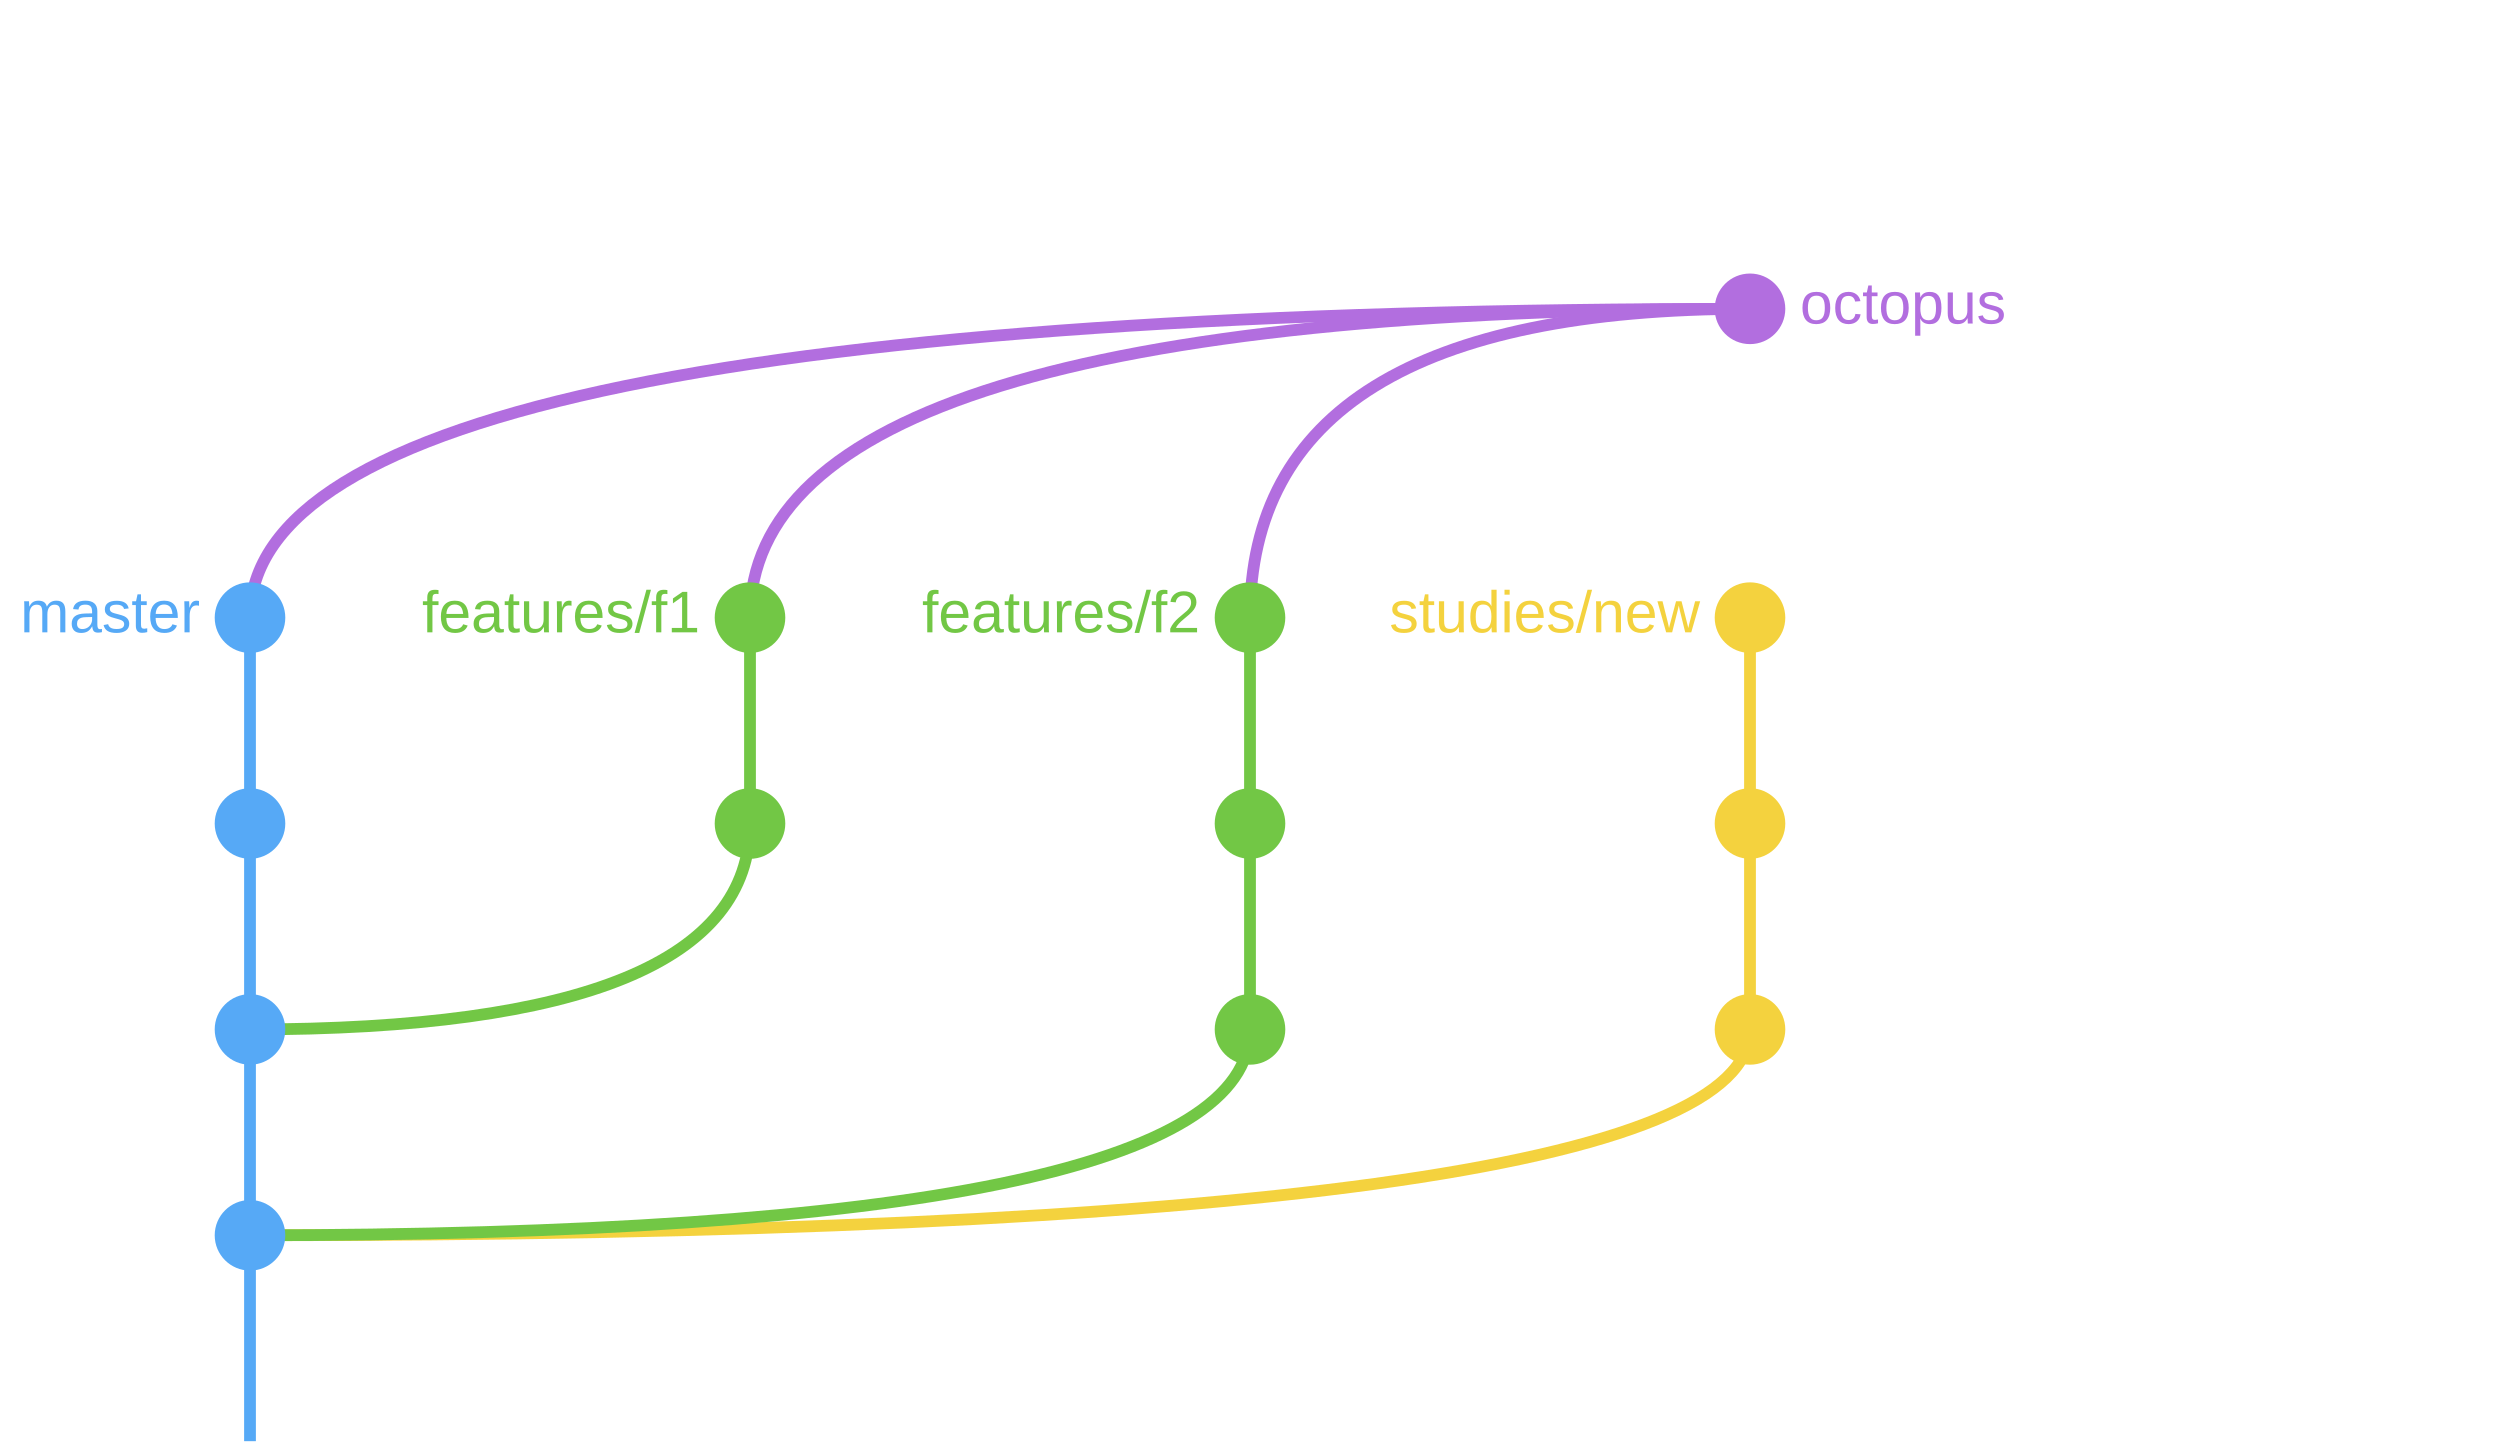
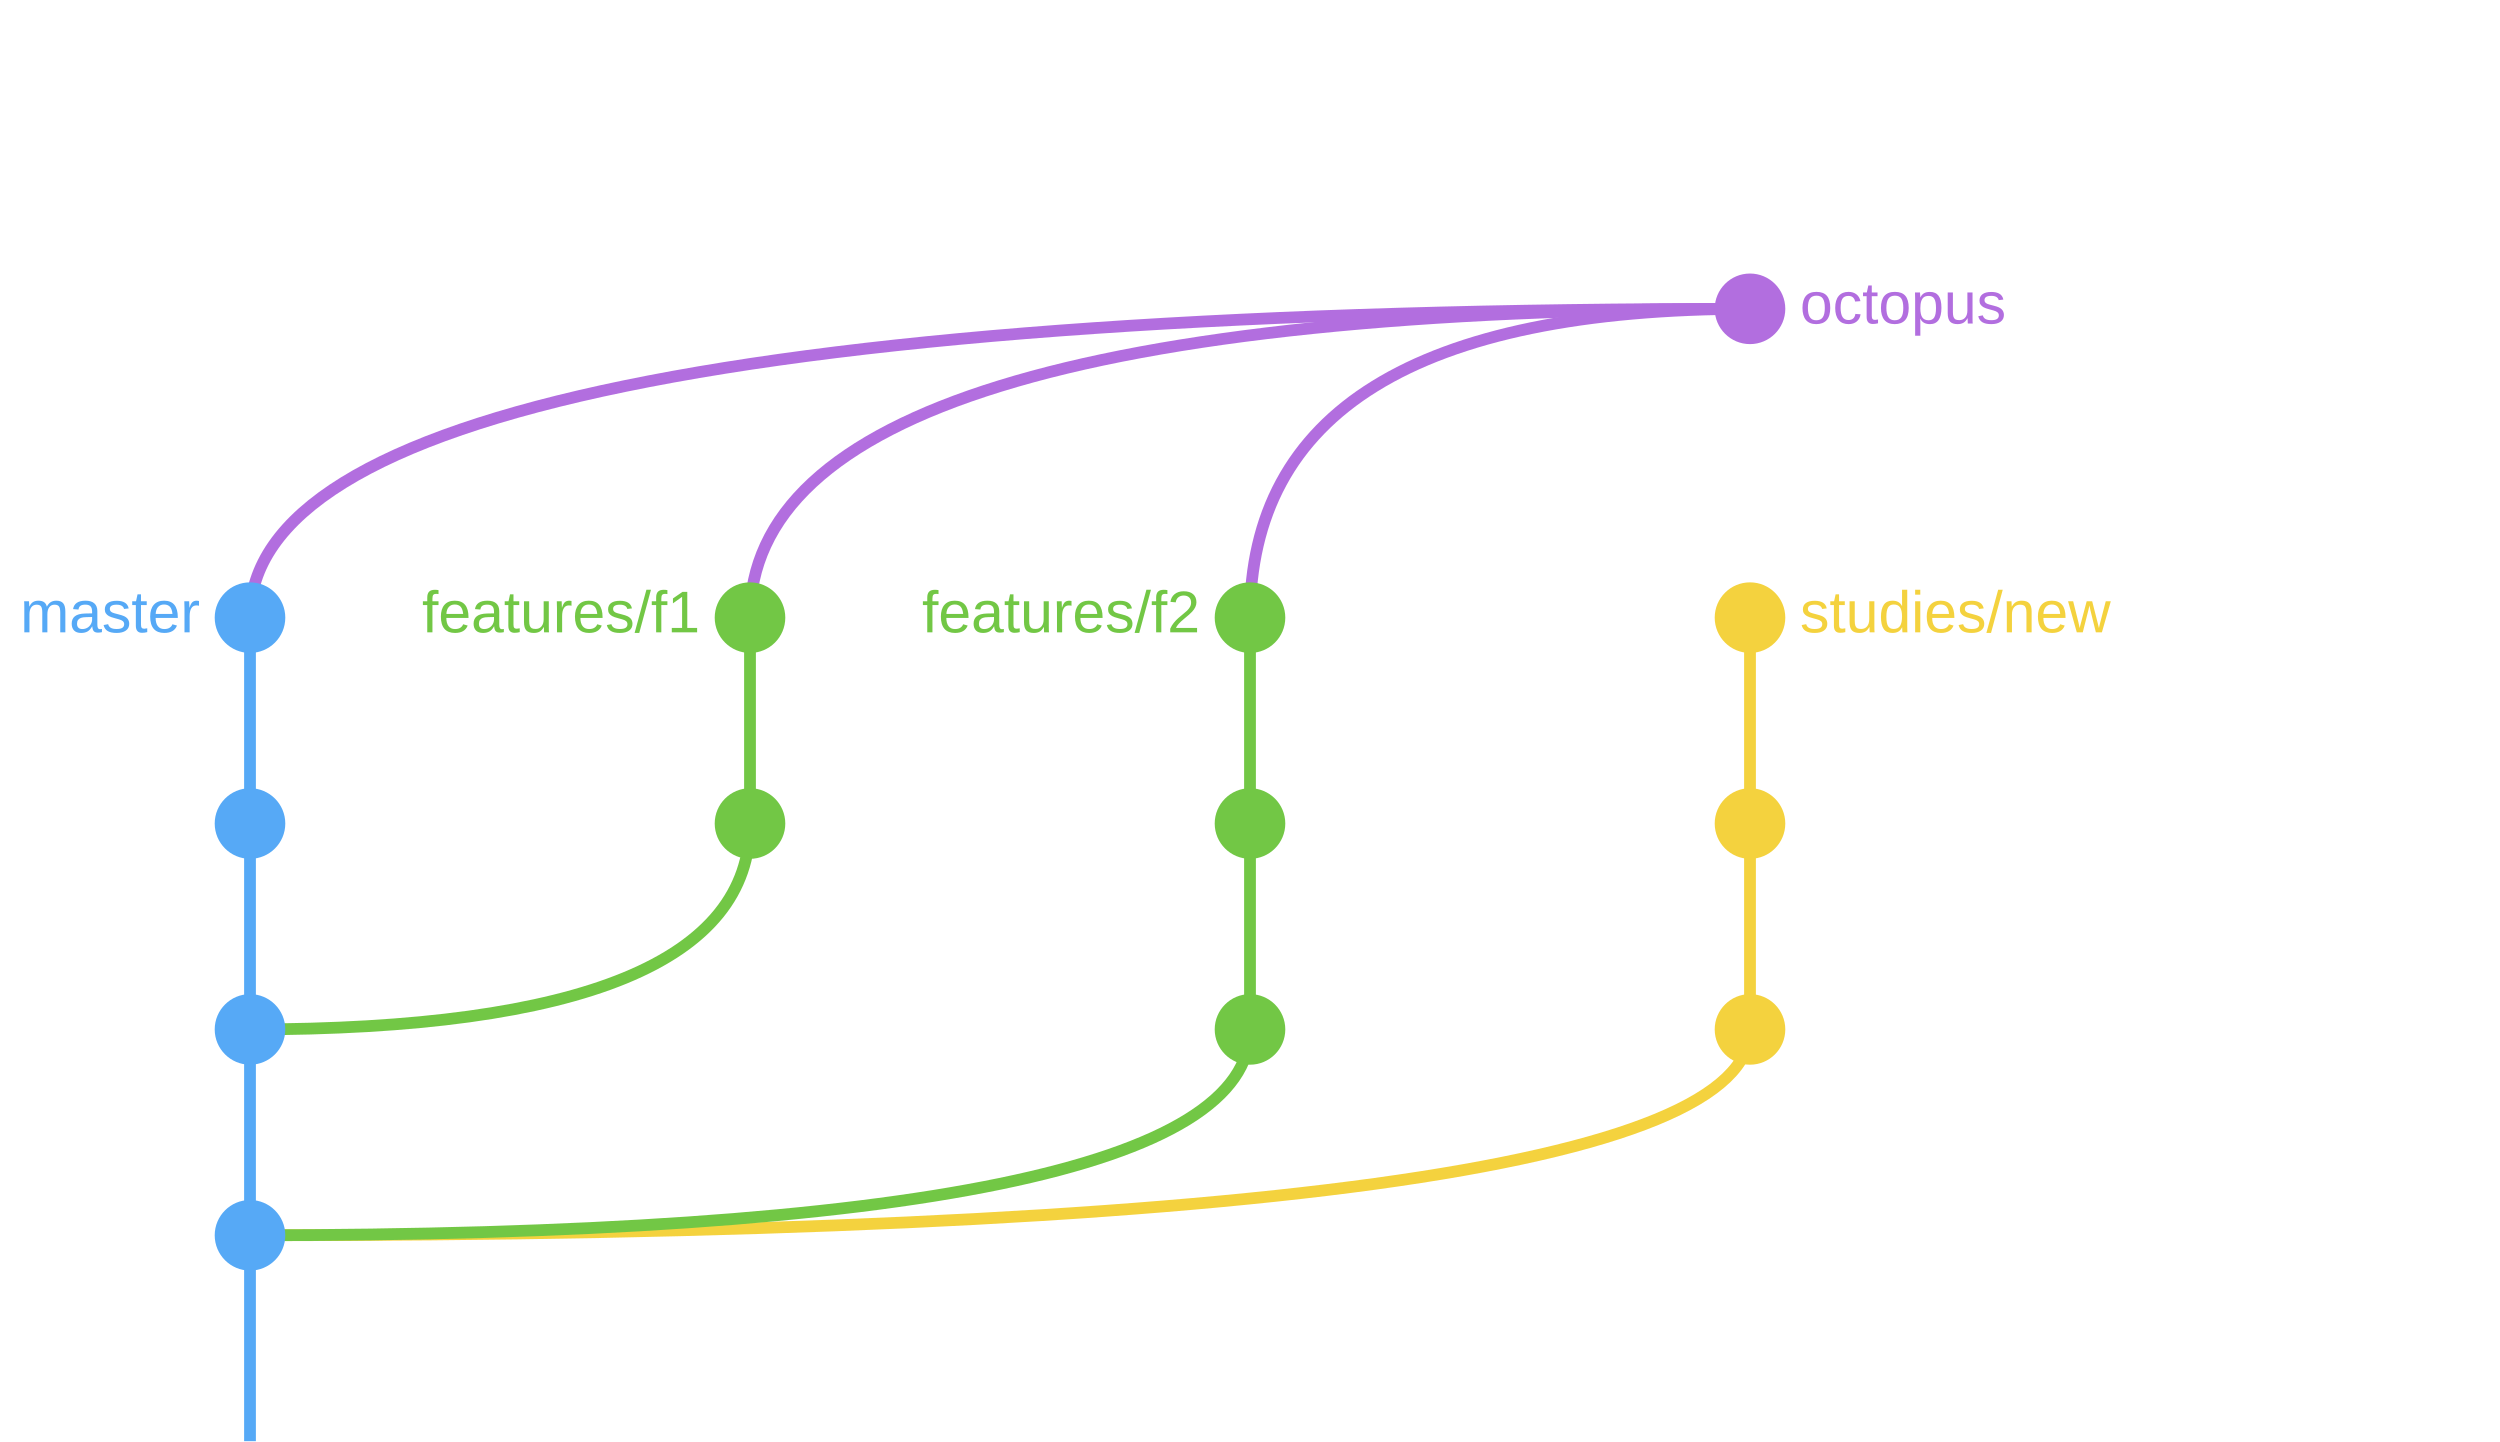
<svg xmlns="http://www.w3.org/2000/svg" version="1.1" id="Layer_1" height="490" width="850">
  <g>
    <path d="M 85 210 Q 85 105 595 105" stroke="rgb(178,110,223)" stroke-width="4" fill="none" />
    <path d="M 255 210 Q 255 105 595 105" stroke="rgb(178,110,223)" stroke-width="4" fill="none" />
    <path d="M 425 210 Q 425 105 595 105" stroke="rgb(178,110,223)" stroke-width="4" fill="none" />
    <circle cx="595" cy="105" r="12" fill="rgb(178,110,223)" />
    <text x="595" y="105" dx="17" dy="5" font-size="20" fill="rgb(178,110,223)" font-family="Arial" text-anchor="start">
      octopus
    </text>
  </g>
  <g>
    <g>
      <path d="M 85 420 Q 595 420 595 350" stroke="rgb(244,210,62)" stroke-width="4" fill="none" />
      <circle cx="595" cy="350" r="12" fill="rgb(244,210,62)" />
      <text x="595" y="350" dx="-17" dy="5" font-size="20" fill="rgb(244,210,62)" font-family="Arial" text-anchor="end" />
    </g>
    <g>
      <line x1="595" y1="350" x2="595" y2="280" stroke="rgb(244,210,62)" stroke-width="4" />
      <circle cx="595" cy="280" r="12" fill="rgb(244,210,62)" />
      <text x="595" y="280" dx="-17" dy="5" font-size="20" fill="rgb(244,210,62)" font-family="Arial" text-anchor="end" />
    </g>
    <g>
      <line x1="595" y1="280" x2="595" y2="210" stroke="rgb(244,210,62)" stroke-width="4" />
      <circle cx="595" cy="210" r="12" fill="rgb(244,210,62)" />
-       <text x="595" y="210" dx="-17" dy="5" font-size="20" fill="rgb(244,210,62)" font-family="Arial" text-anchor="end">
+       <text x="595" y="210" dx="17" dy="5" font-size="20" fill="rgb(244,210,62)" font-family="Arial" text-anchor="start">
        studies/new
      </text>
    </g>
  </g>
  <g>
    <g>
      <path d="M 85 420 Q 425 420 425 350" stroke="rgb(114,199,69)" stroke-width="4" fill="none" />
      <circle cx="425" cy="350" r="12" fill="rgb(114,199,69)" />
      <text x="425" y="350" dx="-17" dy="5" font-size="20" fill="rgb(114,199,69)" font-family="Arial" text-anchor="end" />
    </g>
    <g>
      <line x1="425" y1="350" x2="425" y2="280" stroke="rgb(114,199,69)" stroke-width="4" />
      <circle cx="425" cy="280" r="12" fill="rgb(114,199,69)" />
      <text x="425" y="280" dx="-17" dy="5" font-size="20" fill="rgb(114,199,69)" font-family="Arial" text-anchor="end" />
    </g>
    <g>
      <line x1="425" y1="280" x2="425" y2="210" stroke="rgb(114,199,69)" stroke-width="4" />
      <circle cx="425" cy="210" r="12" fill="rgb(114,199,69)" />
      <text x="425" y="210" dx="-17" dy="5" font-size="20" fill="rgb(114,199,69)" font-family="Arial" text-anchor="end">
        features/f2
      </text>
    </g>
  </g>
  <g>
    <g>
      <path d="M 85 350 Q 255 350 255 280" stroke="rgb(114,199,69)" stroke-width="4" fill="none" />
      <circle cx="255" cy="280" r="12" fill="rgb(114,199,69)" />
      <text x="255" y="280" dx="-17" dy="5" font-size="20" fill="rgb(114,199,69)" font-family="Arial" text-anchor="end" />
    </g>
    <g>
      <line x1="255" y1="280" x2="255" y2="210" stroke="rgb(114,199,69)" stroke-width="4" />
      <circle cx="255" cy="210" r="12" fill="rgb(114,199,69)" />
      <text x="255" y="210" dx="-17" dy="5" font-size="20" fill="rgb(114,199,69)" font-family="Arial" text-anchor="end">
        features/f1
      </text>
    </g>
  </g>
  <g>
    <g>
      <line x1="85" y1="490" x2="85" y2="420" stroke="rgb(86,169,246)" stroke-width="4" />
      <circle cx="85" cy="420" r="12" fill="rgb(86,169,246)" />
      <text x="85" y="420" dx="-17" dy="5" font-size="20" fill="rgb(86,169,246)" font-family="Arial" text-anchor="end" />
    </g>
    <g>
      <line x1="85" y1="420" x2="85" y2="350" stroke="rgb(86,169,246)" stroke-width="4" />
      <circle cx="85" cy="350" r="12" fill="rgb(86,169,246)" />
      <text x="85" y="350" dx="-17" dy="5" font-size="20" fill="rgb(86,169,246)" font-family="Arial" text-anchor="end" />
    </g>
    <g>
      <line x1="85" y1="350" x2="85" y2="280" stroke="rgb(86,169,246)" stroke-width="4" />
      <circle cx="85" cy="280" r="12" fill="rgb(86,169,246)" />
      <text x="85" y="280" dx="-17" dy="5" font-size="20" fill="rgb(86,169,246)" font-family="Arial" text-anchor="end" />
    </g>
    <g>
      <line x1="85" y1="280" x2="85" y2="210" stroke="rgb(86,169,246)" stroke-width="4" />
      <circle cx="85" cy="210" r="12" fill="rgb(86,169,246)" />
      <text x="85" y="210" dx="-17" dy="5" font-size="20" fill="rgb(86,169,246)" font-family="Arial" text-anchor="end">
        master
      </text>
    </g>
  </g>
  Sorry, your browser does not support inline SVG.`
</svg>
